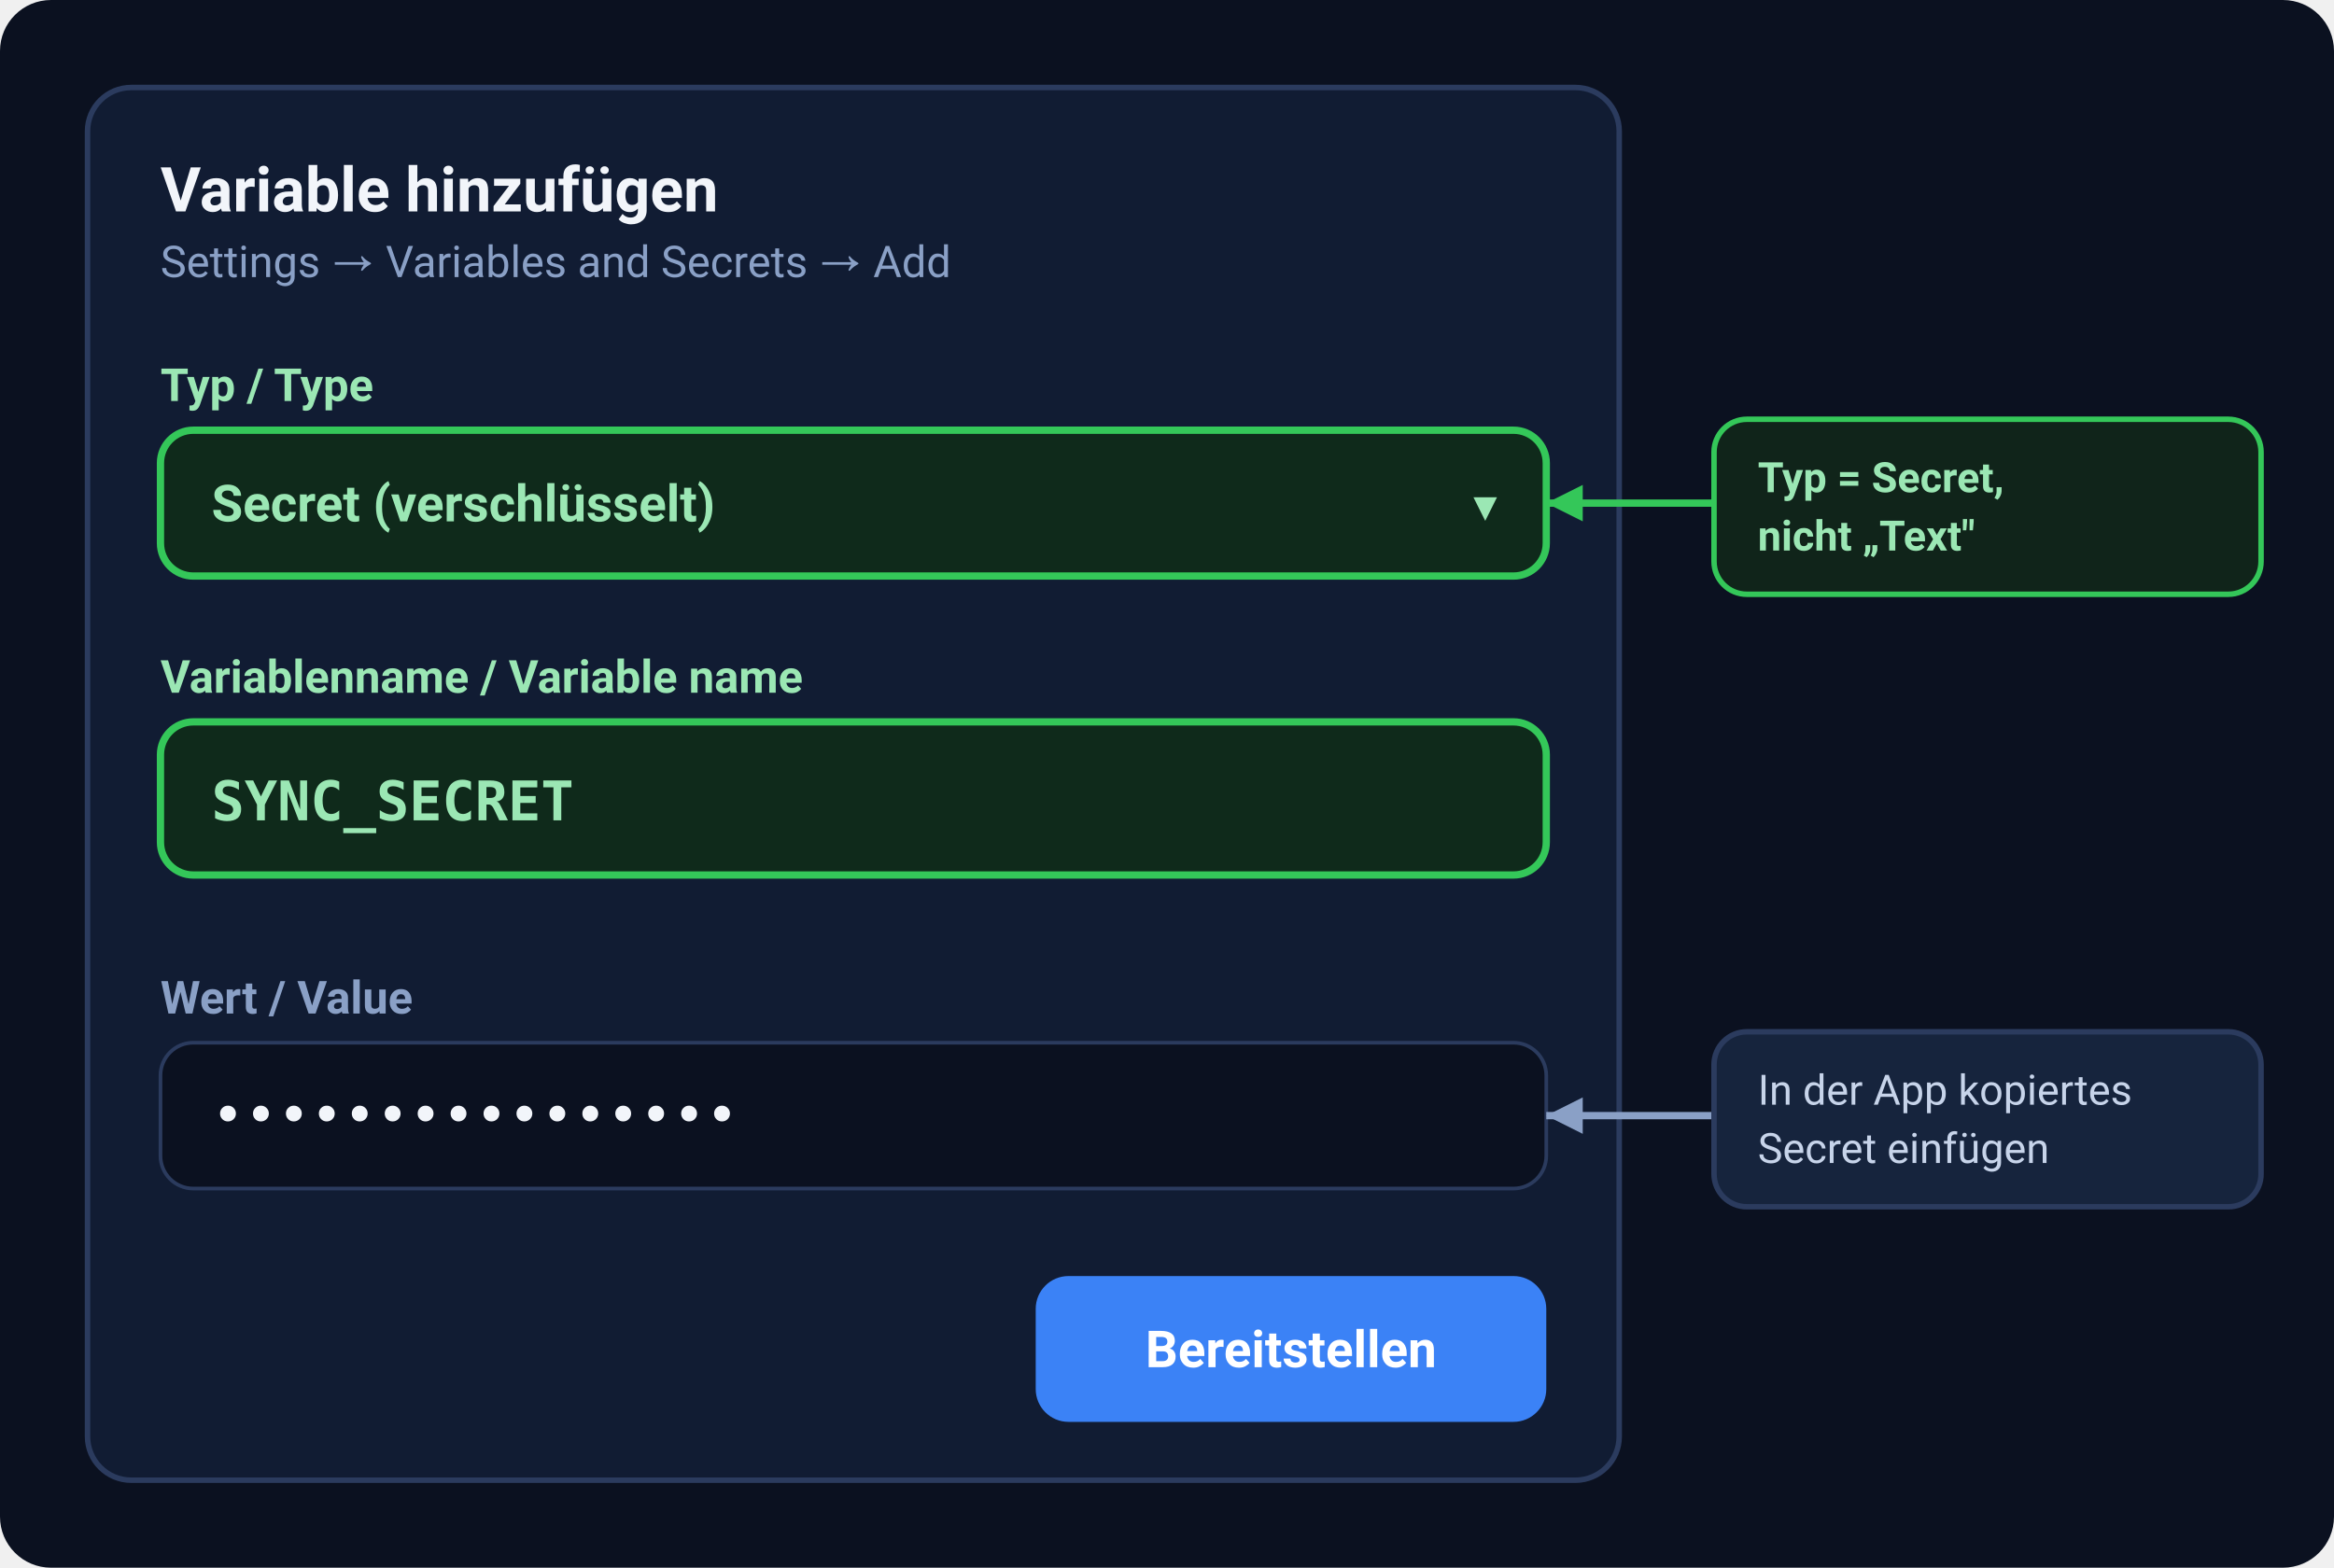
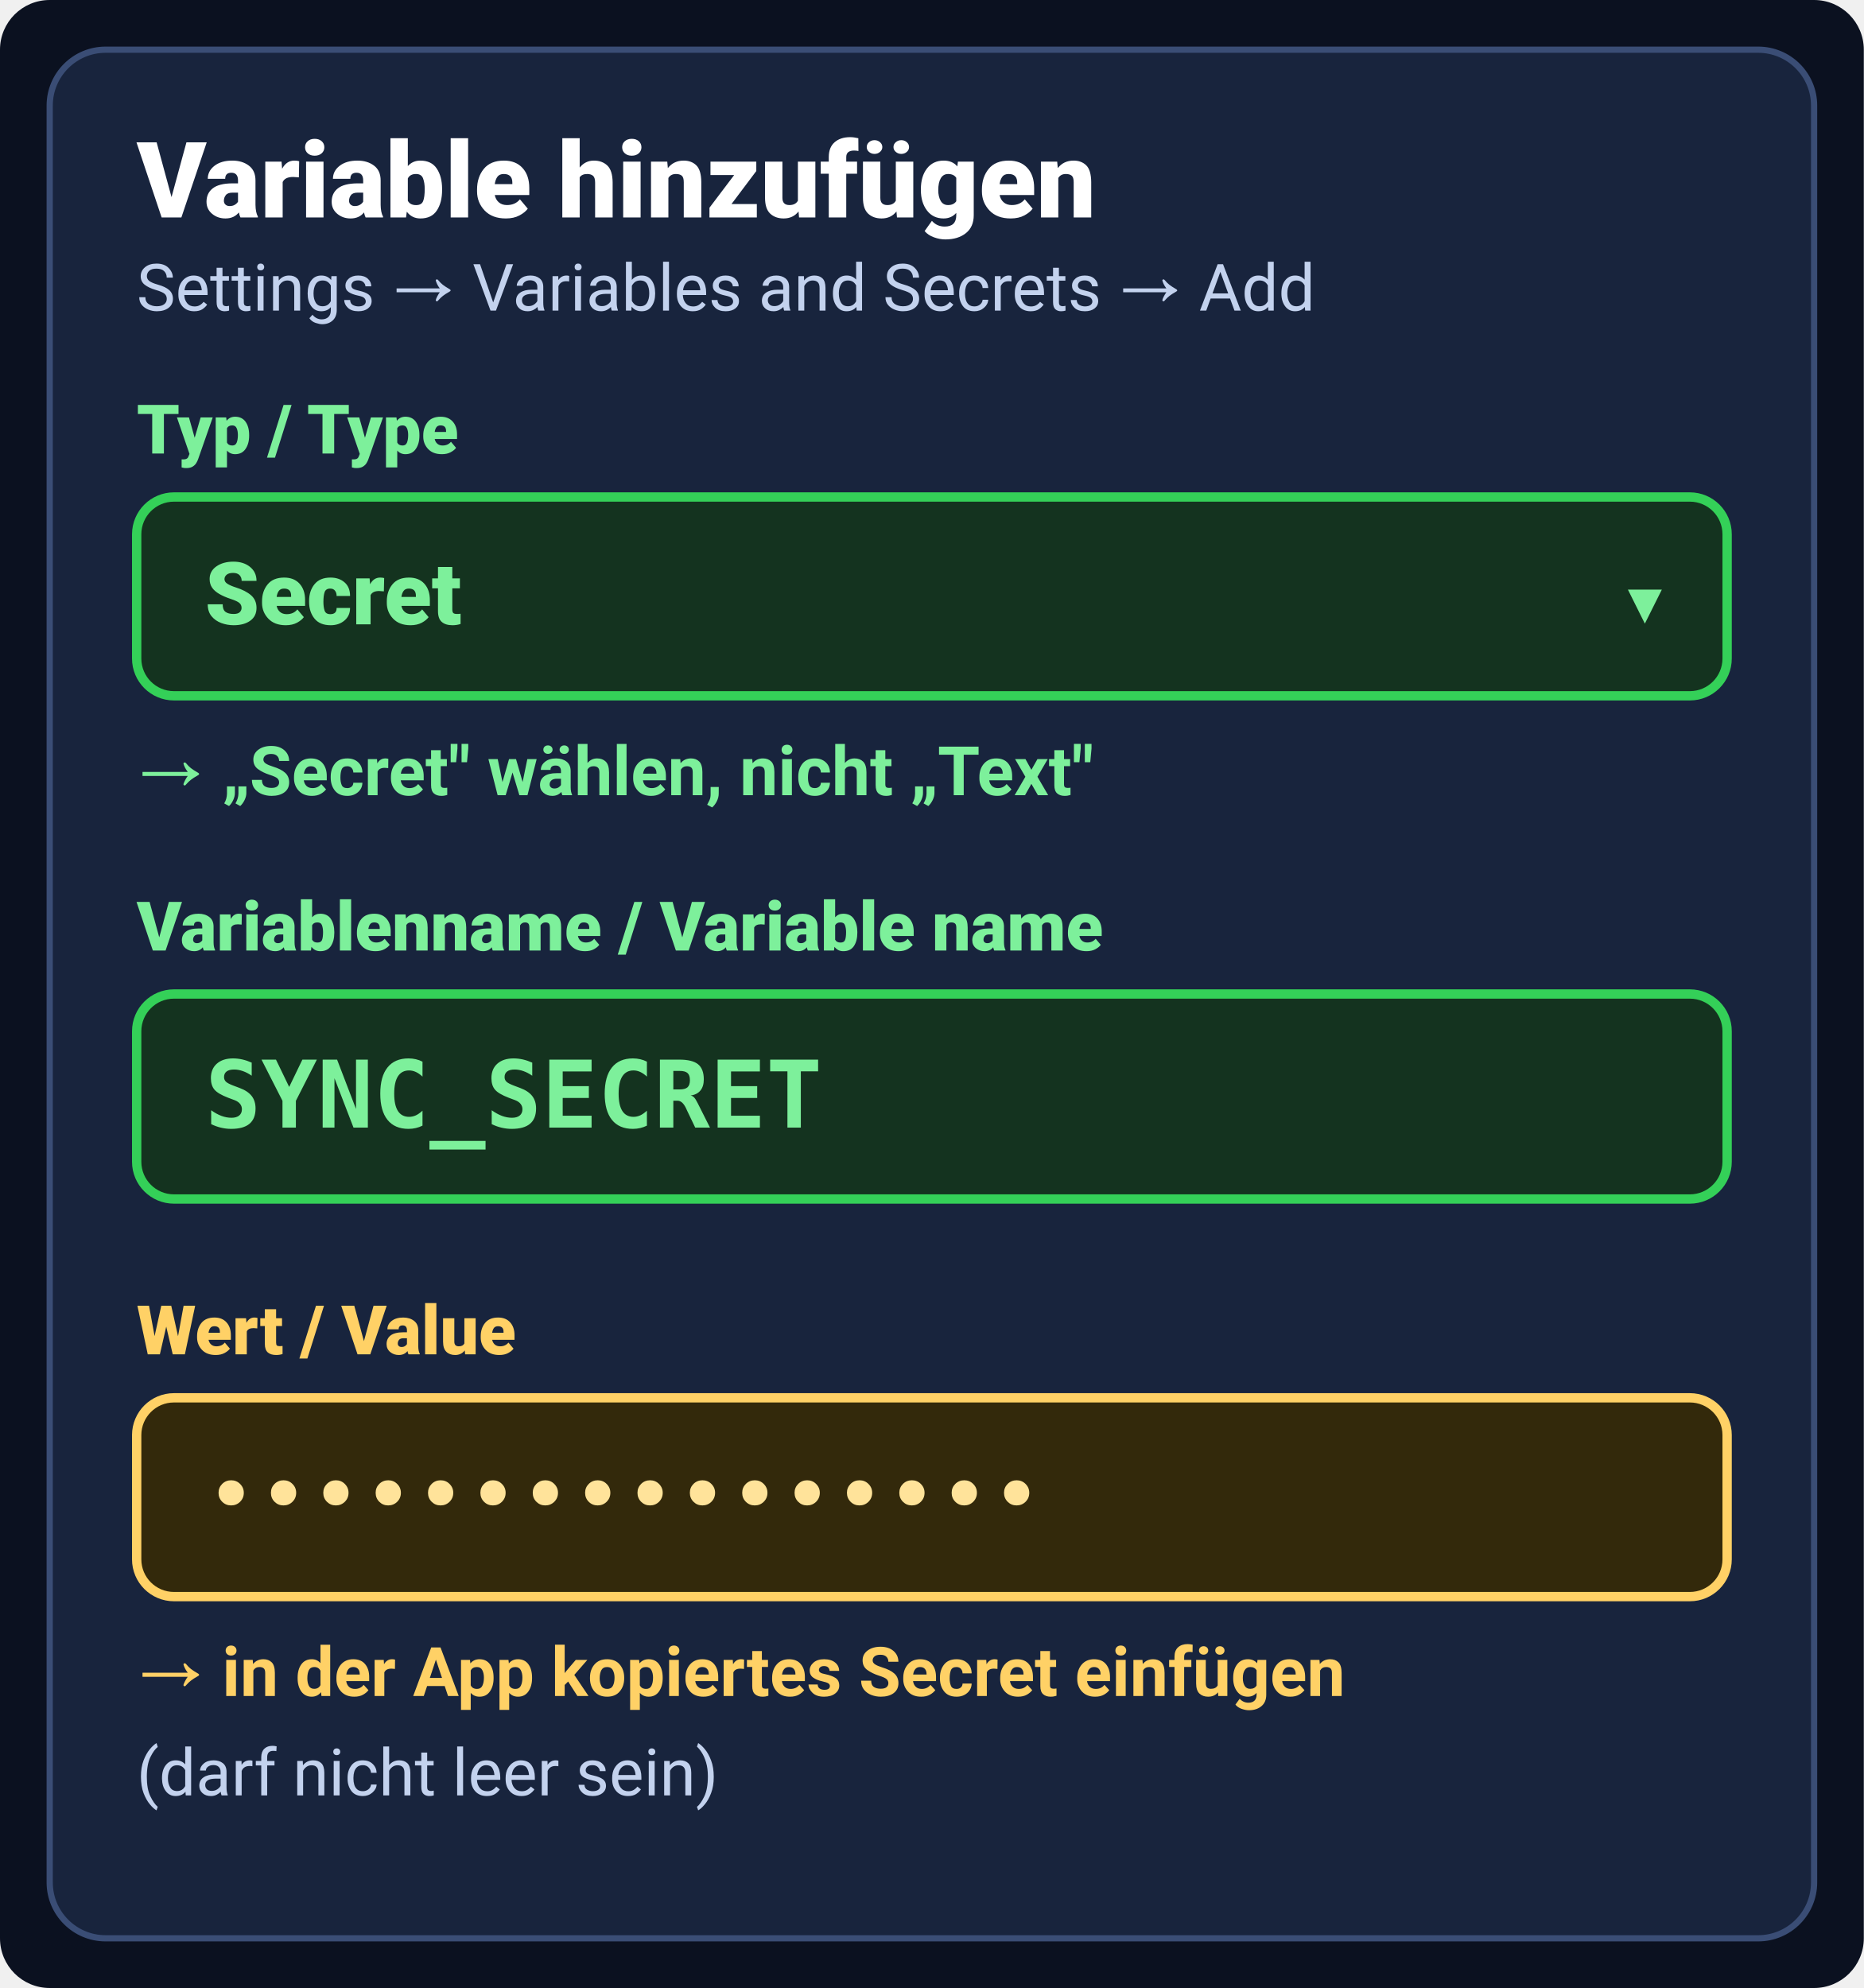
- <svg xmlns="http://www.w3.org/2000/svg" width="640" height="430" viewBox="0 0 640 430" font-family="-apple-system, Segoe UI, Roboto, Helvetica, Arial, sans-serif">
-   <rect width="640" height="430" rx="14" fill="#0b1120" />
-   <rect x="24" y="24" width="420" height="382" rx="12" fill="#111c33" stroke="#2b3b5e" stroke-width="1.5" />
-   <text x="44" y="58" fill="#f2f5fa" font-size="17" font-weight="700">Variable hinzufügen</text>
-   <text x="44" y="76" fill="#8aa0c6" font-size="12">Settings → Variables and Secrets → Add</text>
-   <text x="44" y="110" fill="#9be7b4" font-size="12.5" font-weight="700">Typ / Type</text>
-   <rect x="44" y="118" width="380" height="40" rx="9" fill="#0f2a1b" stroke="#34c759" stroke-width="2" />
-   <text x="58" y="143" fill="#9be7b4" font-size="14" font-weight="700">Secret  (verschlüsselt)</text>
-   <text x="404" y="143" fill="#9be7b4" font-size="13">▾</text>
-   <text x="44" y="190" fill="#9be7b4" font-size="12.5" font-weight="700">Variablenname / Variable name</text>
-   <rect x="44" y="198" width="380" height="42" rx="9" fill="#0f2a1b" stroke="#34c759" stroke-width="2" />
-   <text x="58" y="225" fill="#9be7b4" font-size="15" font-weight="700" font-family="monospace">SYNC_SECRET</text>
-   <text x="44" y="278" fill="#8aa0c6" font-size="12.5" font-weight="600">Wert / Value</text>
-   <rect x="44" y="286" width="380" height="40" rx="9" fill="#0b1120" stroke="#2b3b5e" />
-   <text x="58" y="311" fill="#f2f5fa" font-size="15" font-family="monospace">••••••••••••••••</text>
-   <rect x="284" y="350" width="140" height="40" rx="9" fill="#3b82f6" />
-   <text x="354" y="375" fill="#ffffff" font-size="14" font-weight="700" text-anchor="middle">Bereitstellen</text>
-   <path d="M424 138 L470 138" stroke="#34c759" stroke-width="2" fill="none" />
-   <polygon points="424,138 434,133 434,143" fill="#34c759" />
-   <rect x="470" y="115" width="150" height="48" rx="9" fill="#10241a" stroke="#34c759" stroke-width="1.5" />
-   <text x="482" y="135" fill="#9be7b4" font-size="11.5" font-weight="700">Typ = Secret,</text>
-   <text x="482" y="151" fill="#9be7b4" font-size="11.5" font-weight="700">nicht „Text"</text>
-   <path d="M424 306 L470 306" stroke="#8aa0c6" stroke-width="2" fill="none" />
-   <polygon points="424,306 434,301 434,311" fill="#8aa0c6" />
-   <rect x="470" y="283" width="150" height="48" rx="9" fill="#16243d" stroke="#2b3b5e" stroke-width="1.5" />
-   <text x="482" y="303" fill="#c7d4ea" font-size="11.5">In der App kopiertes</text>
-   <text x="482" y="319" fill="#c7d4ea" font-size="11.5">Secret einfügen</text>
+ <svg xmlns="http://www.w3.org/2000/svg" width="600" height="640" viewBox="0 0 600 640" font-family="-apple-system, Segoe UI, Roboto, Helvetica, Arial, sans-serif">
+   <rect width="600" height="640" rx="16" fill="#0b1120" />
+   <rect x="16" y="16" width="568" height="608" rx="18" fill="#18243d" stroke="#3a4d75" stroke-width="2" />
+   <text x="44" y="70" fill="#ffffff" font-size="34" font-weight="800">Variable hinzufügen</text>
+   <text x="44" y="100" fill="#c3d2ee" font-size="21">Settings → Variables and Secrets → Add</text>
+   <text x="44" y="146" fill="#7df09b" font-size="22" font-weight="800">Typ / Type</text>
+   <rect x="44" y="160" width="512" height="64" rx="12" fill="#14331f" stroke="#34d058" stroke-width="3" />
+   <text x="66" y="201" fill="#7df09b" font-size="28" font-weight="800">Secret</text>
+   <text x="524" y="201" fill="#7df09b" font-size="22">▾</text>
+   <text x="44" y="256" fill="#7df09b" font-size="22" font-weight="700">→ „Secret" wählen, nicht „Text"</text>
+   <text x="44" y="306" fill="#7df09b" font-size="22" font-weight="800">Variablenname / Variable name</text>
+   <rect x="44" y="320" width="512" height="66" rx="12" fill="#14331f" stroke="#34d058" stroke-width="3" />
+   <text x="66" y="363" fill="#7df09b" font-size="30" font-weight="800" font-family="monospace">SYNC_SECRET</text>
+   <text x="44" y="436" fill="#ffd166" font-size="22" font-weight="800">Wert / Value</text>
+   <rect x="44" y="450" width="512" height="64" rx="12" fill="#33290b" stroke="#ffd166" stroke-width="3" />
+   <text x="66" y="491" fill="#ffe39a" font-size="28" font-family="monospace">••••••••••••••••</text>
+   <text x="44" y="546" fill="#ffd166" font-size="22" font-weight="700">→ in der App kopiertes Secret einfügen</text>
+   <text x="44" y="578" fill="#c3d2ee" font-size="21">(darf nicht leer sein)</text>
</svg>
